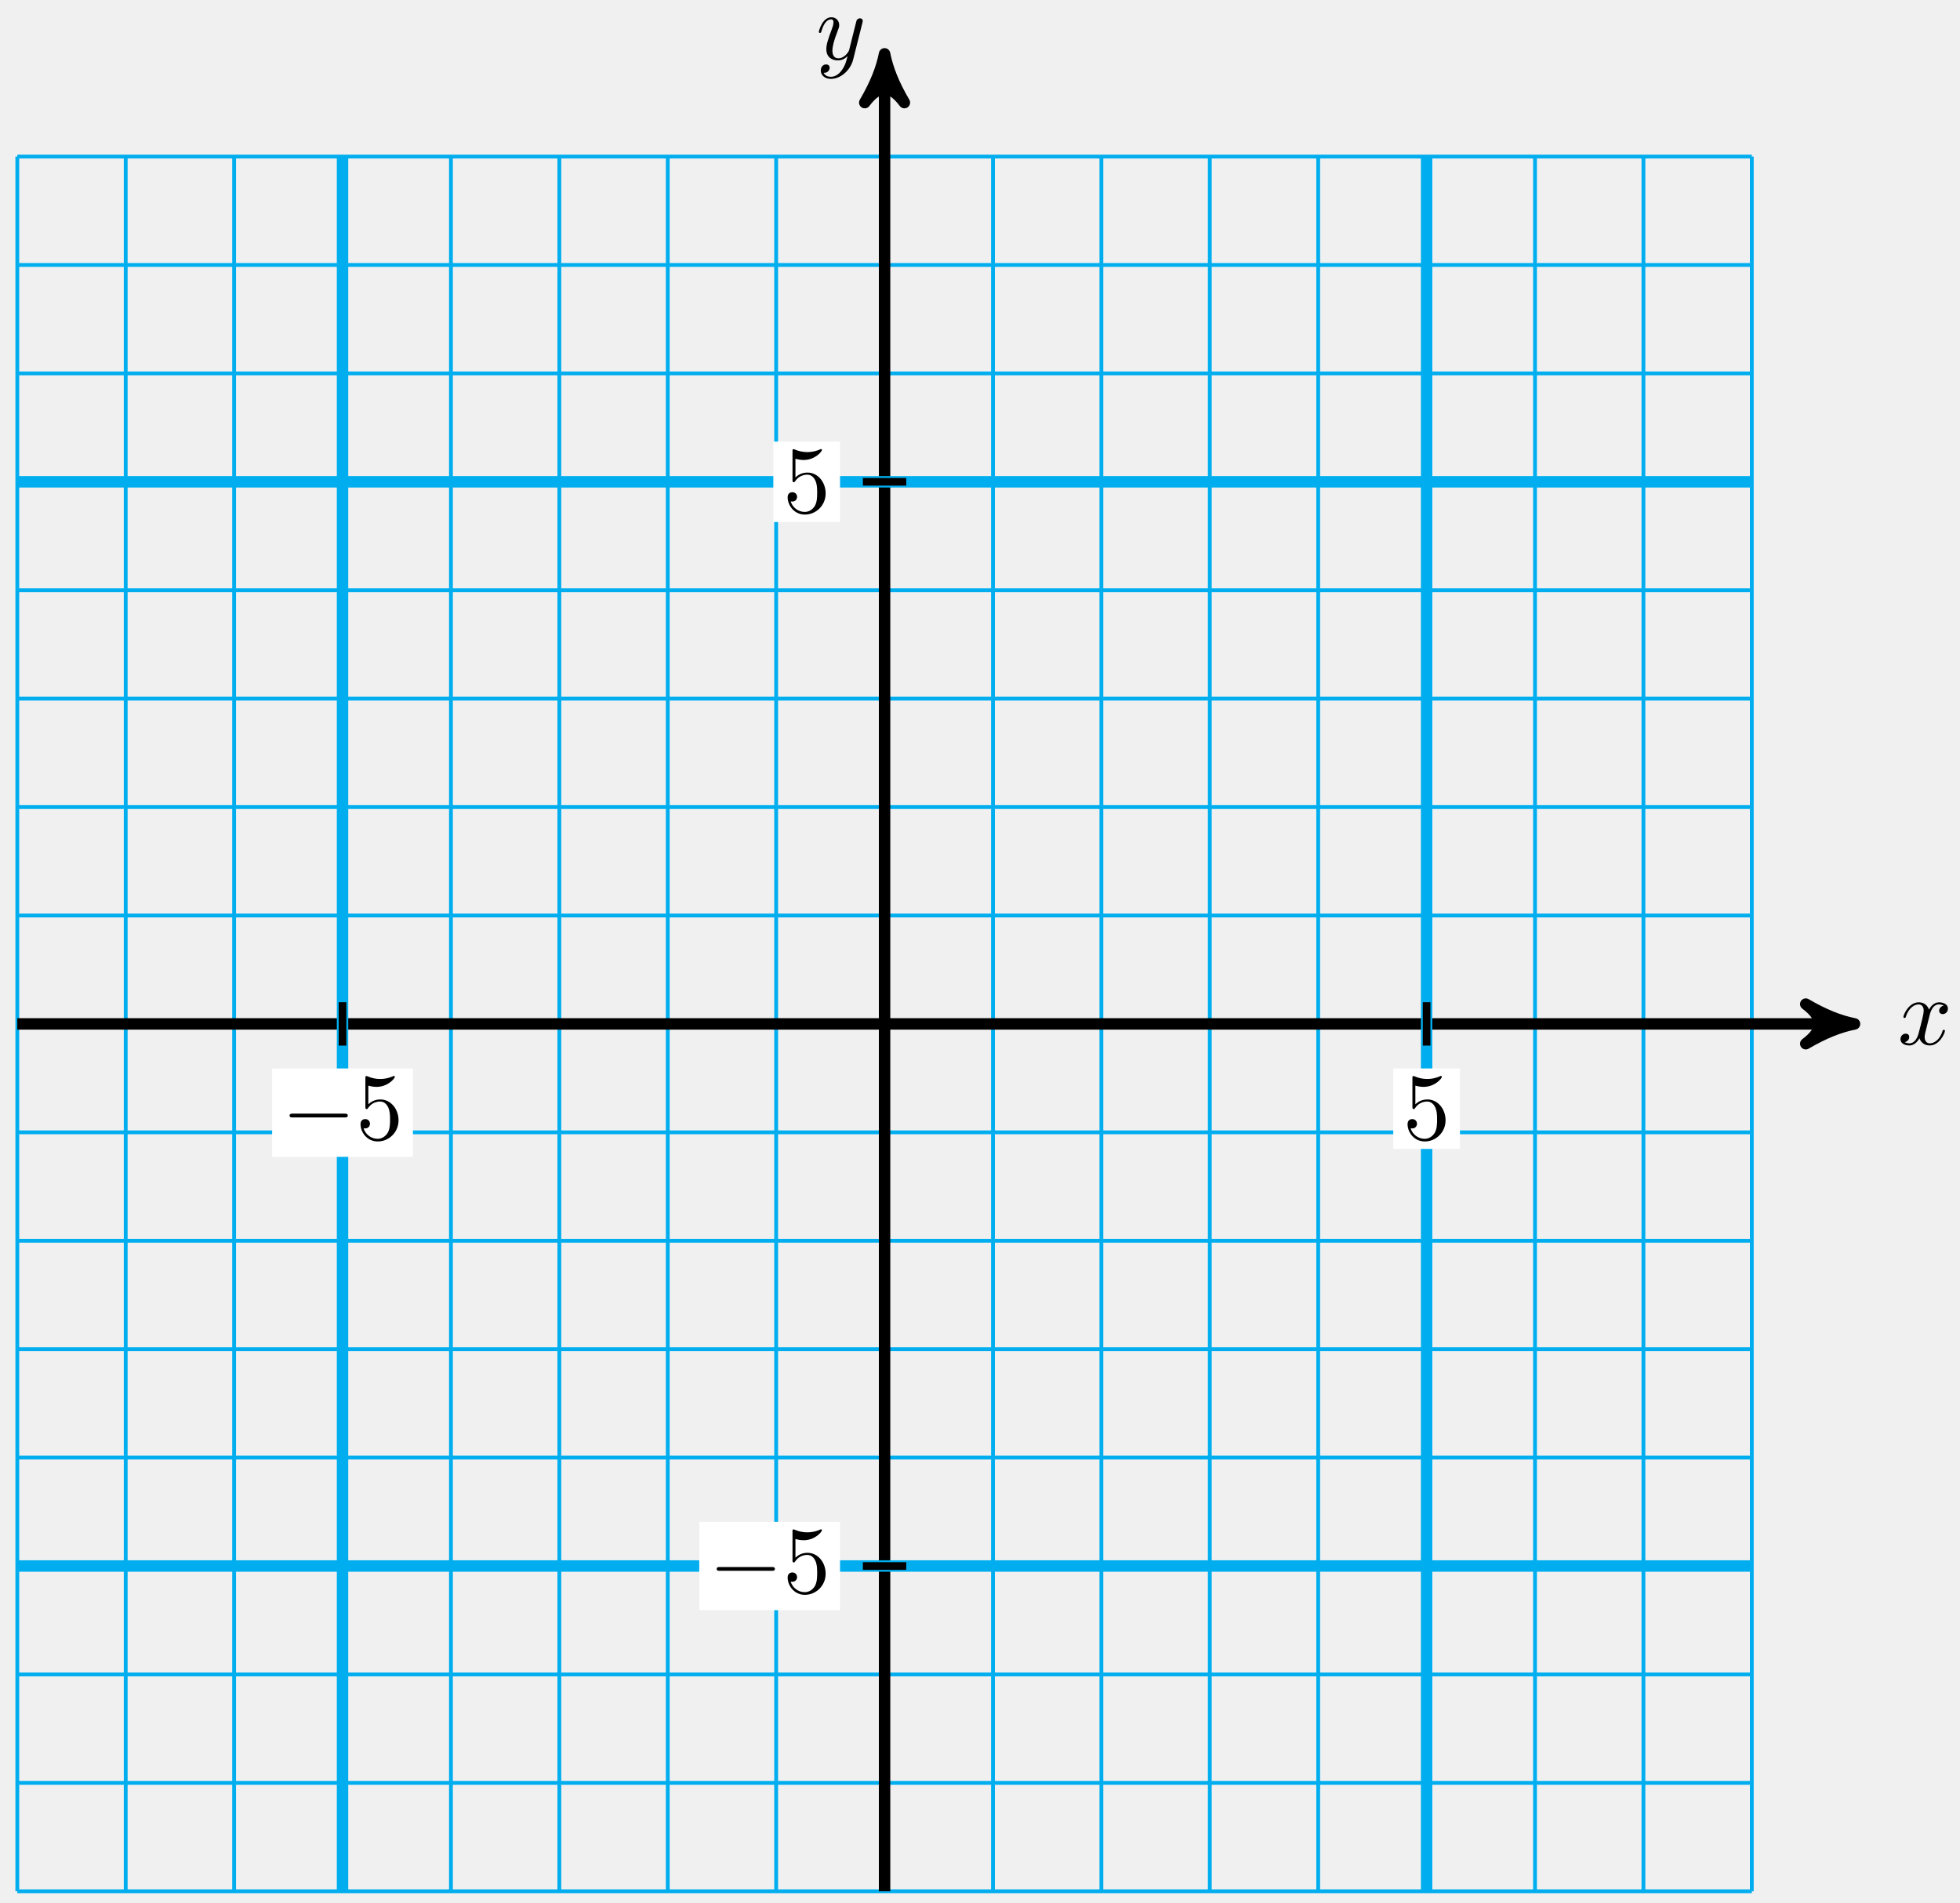
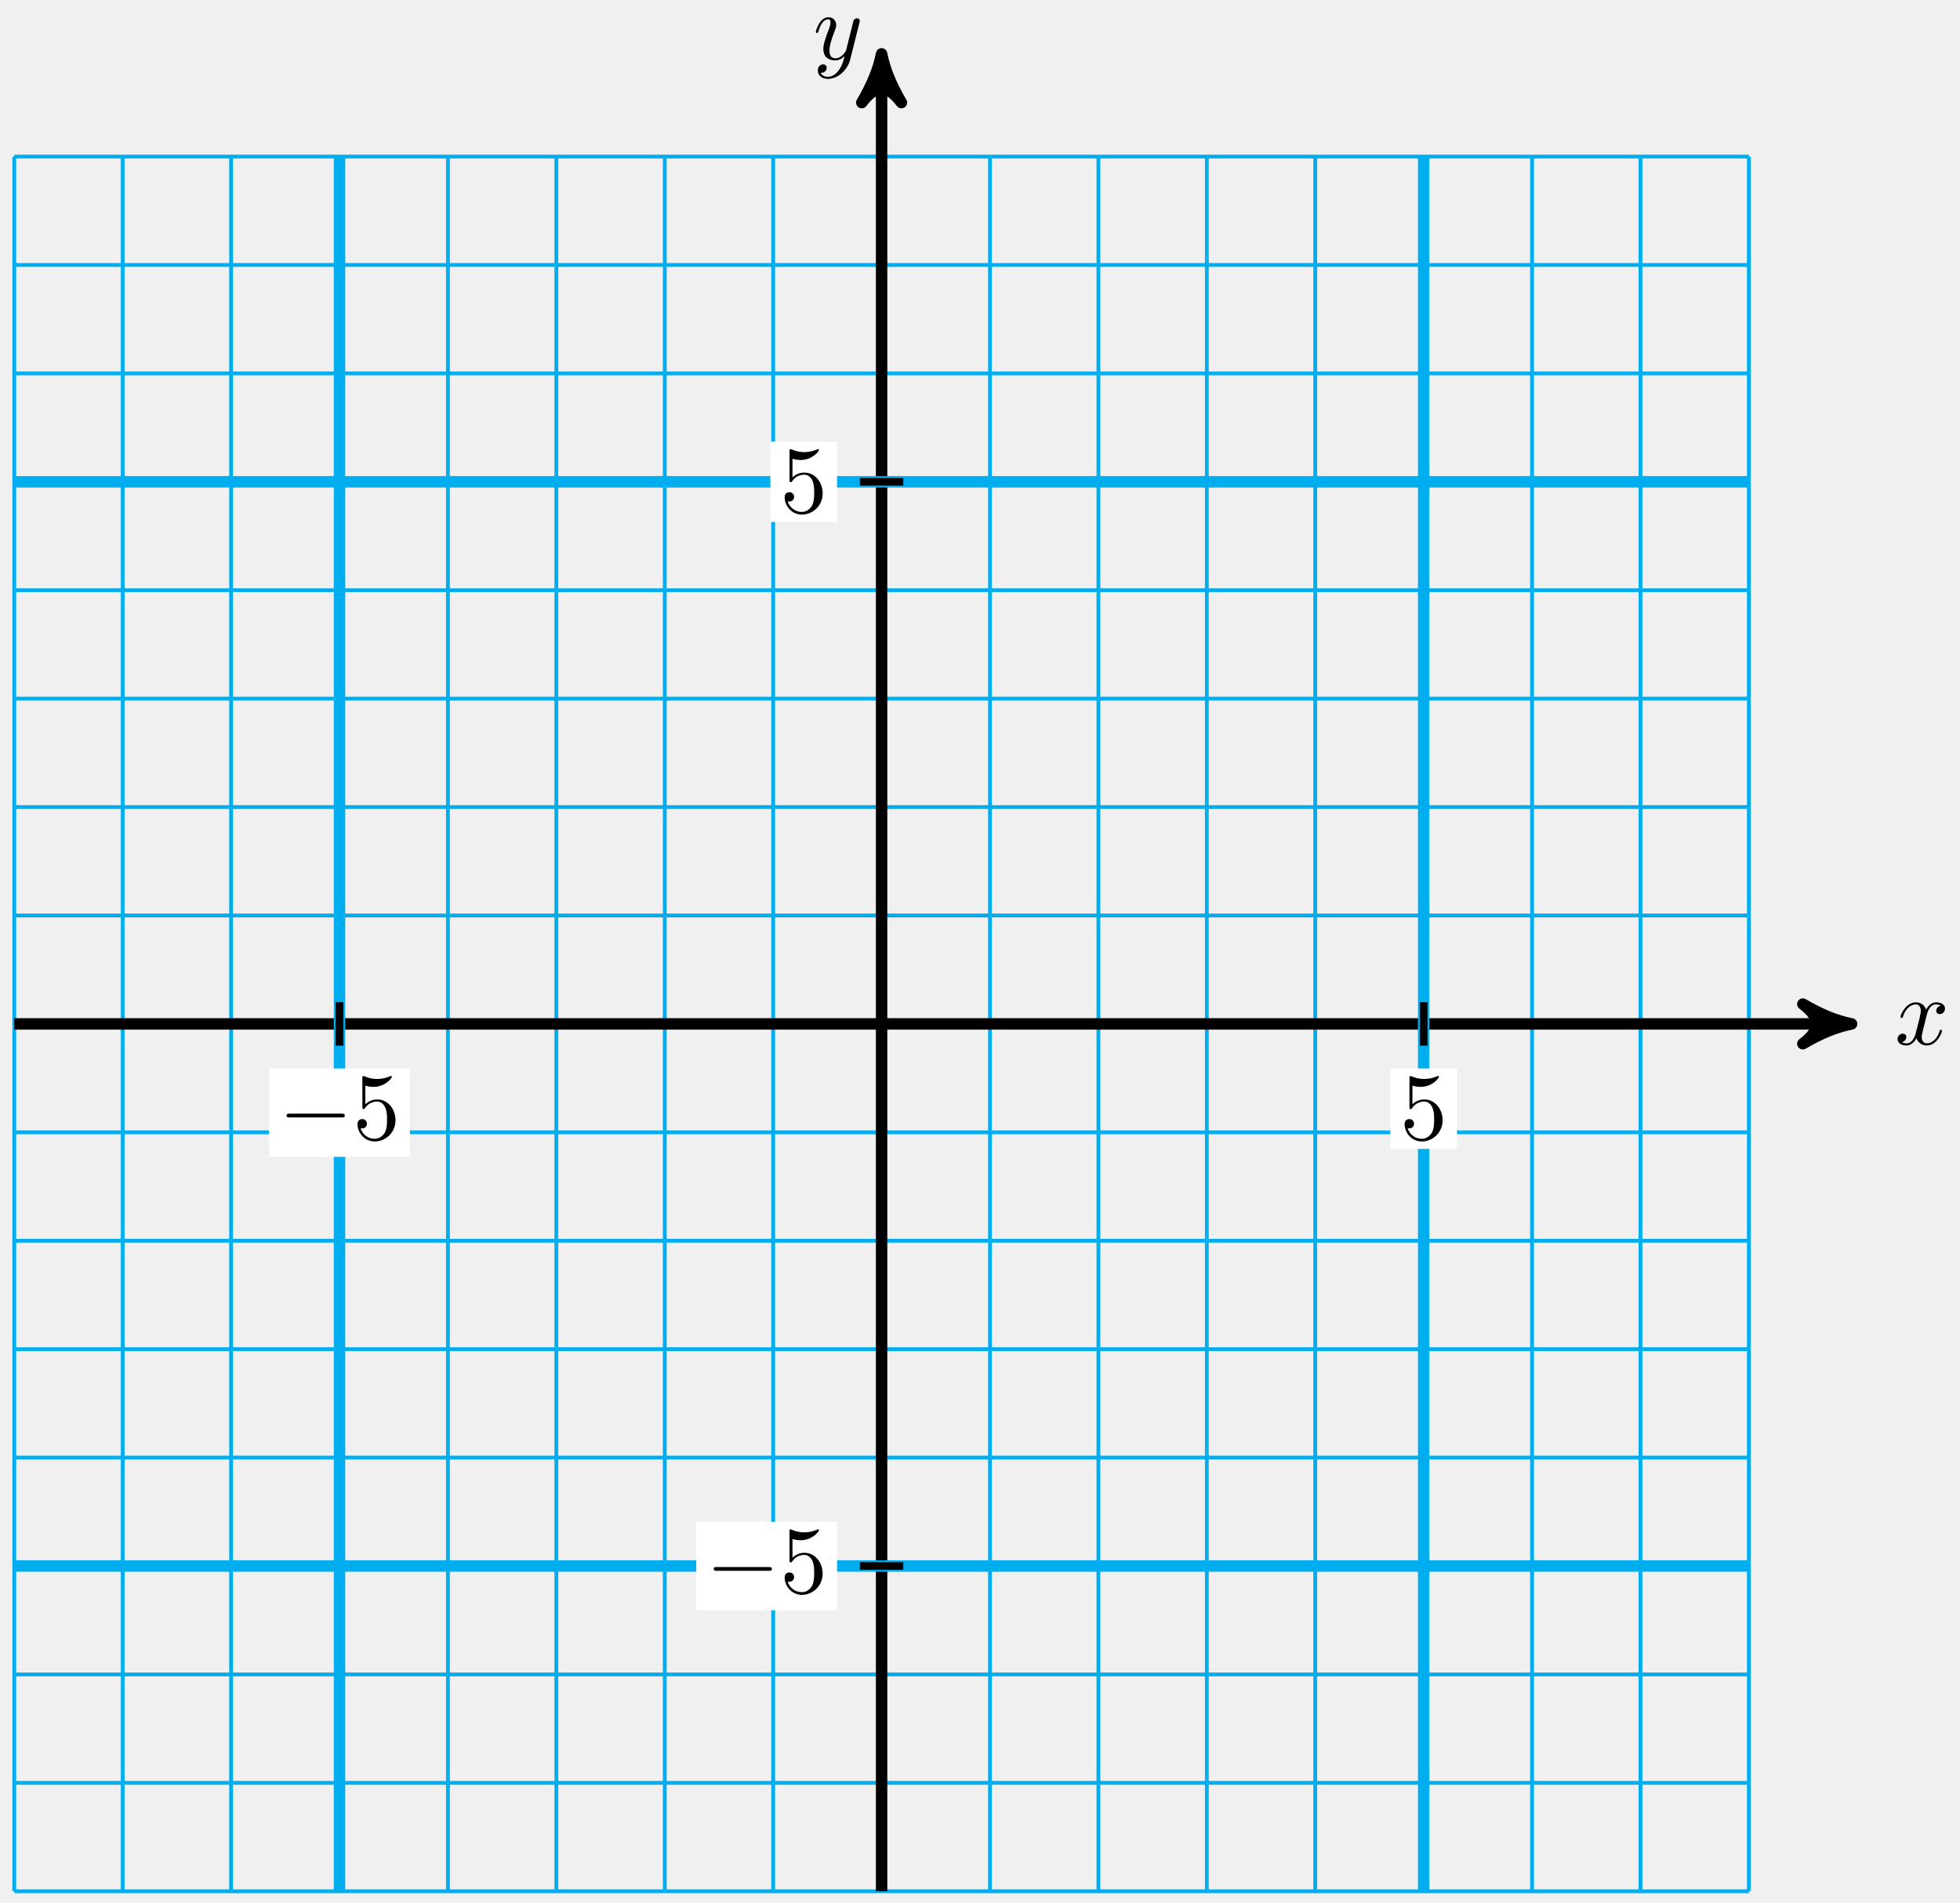
<svg xmlns="http://www.w3.org/2000/svg" xmlns:xlink="http://www.w3.org/1999/xlink" version="1.1" width="205" height="199" viewBox="0 0 205 199">
  <defs>
    <path id="font_1_1" d="M.334 .302C.34 .328 .363 .42 .433 .42 .438 .42 .462 .42 .483 .407 .455 .402 .435 .377 .435 .353 .435 .337 .446 .318 .473 .318 .495 .318 .527 .336 .527 .376 .527 .428 .468 .442 .434 .442 .376 .442 .341 .389 .329 .366 .304 .432 .25 .442 .221 .442 .117 .442 .06 .313 .06 .288 .06 .278 .07 .278 .072 .278 .08 .278 .083 .28 .085 .289 .119 .395 .185 .42 .219 .42 .238 .42 .273 .411 .273 .353 .273 .322 .256 .255 .219 .115 .203 .053 .168 .011 .124 .011 .118 .011 .095 .011 .074 .024 .099 .029 .121 .05 .121 .078 .121 .105 .099 .113 .084 .113 .054 .113 .029 .087 .029 .055 .029 .009 .079-.011 .123-.011 .189-.011 .225 .059 .228 .065 .24 .028 .276-.011 .336-.011 .439-.011 .496 .118 .496 .143 .496 .153 .487 .153 .484 .153 .475 .153 .473 .149 .471 .142 .438 .035 .37 .011 .338 .011 .299 .011 .283 .043 .283 .077 .283 .099 .289 .121 .3 .165L.334 .302Z" />
    <path id="font_1_2" d="M.486 .381C.49 .395 .49 .397 .49 .404 .49 .422 .476 .431 .461 .431 .451 .431 .435 .425 .426 .41 .424 .405 .416 .374 .412 .356 .405 .33 .398 .303 .392 .276L.347 .096C.343 .081 .3 .011 .234 .011 .183 .011 .172 .055 .172 .092 .172 .138 .189 .2 .223 .288 .239 .329 .243 .34 .243 .36 .243 .405 .211 .442 .161 .442 .066 .442 .029 .297 .029 .288 .029 .278 .039 .278 .041 .278 .051 .278 .052 .28 .057 .296 .084 .39 .124 .42 .158 .42 .166 .42 .183 .42 .183 .388 .183 .363 .173 .337 .166 .318 .126 .212 .108 .155 .108 .108 .108 .019 .171-.011 .23-.011 .269-.011 .303 .006 .331 .034 .318-.018 .306-.067 .266-.12 .24-.154 .202-.183 .156-.183 .142-.183 .097-.18 .08-.141 .096-.141 .109-.141 .123-.129 .133-.12 .143-.107 .143-.088 .143-.057 .116-.053 .106-.053 .083-.053 .05-.069 .05-.118 .05-.168 .094-.205 .156-.205 .259-.205 .362-.114 .39-.001L.486 .381Z" />
    <path id="font_2_1" d="M.659 .23C.676 .23 .694 .23 .694 .25 .694 .27 .676 .27 .659 .27H.118C.101 .27 .083 .27 .083 .25 .083 .23 .101 .23 .118 .23H.659Z" />
    <path id="font_3_1" d="M.449 .2C.449 .319 .367 .419 .259 .419 .211 .419 .168 .403 .132 .368V.564C.152 .558 .185 .551 .217 .551 .34 .551 .41 .642 .41 .655 .41 .661 .407 .666 .4 .666 .399 .666 .397 .666 .392 .663 .372 .654 .323 .634 .256 .634 .216 .634 .17 .641 .123 .662 .115 .665 .113 .665 .111 .665 .101 .665 .101 .657 .101 .641V.344C.101 .326 .101 .318 .115 .318 .122 .318 .124 .321 .128 .327 .139 .343 .176 .397 .257 .397 .309 .397 .334 .351 .342 .333 .358 .296 .36 .257 .36 .207 .36 .172 .36 .112 .336 .07 .312 .031 .275 .006 .229 .006 .156 .006 .099 .058 .082 .117 .085 .116 .088 .115 .099 .115 .132 .115 .149 .14 .149 .164 .149 .188 .132 .213 .099 .213 .085 .213 .05 .206 .05 .16 .05 .074 .119-.022 .231-.022 .347-.022 .449 .073 .449 .2Z" />
  </defs>
-   <path transform="matrix(1,0,0,-1,92.519,107.079)" stroke-width=".399" stroke-linecap="butt" stroke-miterlimit="10" stroke-linejoin="miter" fill="none" stroke="#00aeef" d="M-90.708-90.708H90.708M-90.708-79.37H90.708M-90.708-68.031H90.708M-90.708-56.693H90.708M-90.708-45.354H90.708M-90.708-34.016H90.708M-90.708-22.677H90.708M-90.708-11.339H90.708M-90.708 0H90.708M-90.708 11.339H90.708M-90.708 22.677H90.708M-90.708 34.016H90.708M-90.708 45.354H90.708M-90.708 56.693H90.708M-90.708 68.031H90.708M-90.708 79.37H90.708M-90.708 90.704H90.708M-90.708-90.708V90.708M-79.37-90.708V90.708M-68.031-90.708V90.708M-56.693-90.708V90.708M-45.354-90.708V90.708M-34.016-90.708V90.708M-22.677-90.708V90.708M-11.339-90.708V90.708M0-90.708V90.708M11.339-90.708V90.708M22.677-90.708V90.708M34.016-90.708V90.708M45.354-90.708V90.708M56.693-90.708V90.708M68.031-90.708V90.708M79.37-90.708V90.708M90.704-90.708V90.708M90.708 90.708" />
-   <path transform="matrix(1,0,0,-1,92.519,107.079)" stroke-width="1.196" stroke-linecap="butt" stroke-miterlimit="10" stroke-linejoin="miter" fill="none" stroke="#000000" d="M-90.708 0H100.174" />
-   <path transform="matrix(1,0,0,-1,192.6929,107.079)" d="M1.275 0C-.319 .319-1.913 .956-3.826 2.072-1.913 .638-1.913-.638-3.826-2.072-1.913-.956-.319-.319 1.275 0Z" />
-   <path transform="matrix(1,0,0,-1,192.6929,107.079)" stroke-width="1.196" stroke-linecap="butt" stroke-linejoin="round" fill="none" stroke="#000000" d="M1.275 0C-.319 .319-1.913 .956-3.826 2.072-1.913 .638-1.913-.638-3.826-2.072-1.913-.956-.319-.319 1.275 0Z" />
-   <use data-text="x" xlink:href="#font_1_1" transform="matrix(9.9626,0,0,-9.9626,198.484,109.224)" />
-   <path transform="matrix(1,0,0,-1,92.519,107.079)" stroke-width="1.196" stroke-linecap="butt" stroke-miterlimit="10" stroke-linejoin="miter" fill="none" stroke="#000000" d="M0-90.708V100.174" />
-   <path transform="matrix(0,-1,-1,-0,92.519,6.905052)" d="M1.275 0C-.319 .319-1.913 .956-3.826 2.072-1.913 .638-1.913-.638-3.826-2.072-1.913-.956-.319-.319 1.275 0Z" />
-   <path transform="matrix(0,-1,-1,-0,92.519,6.905052)" stroke-width="1.196" stroke-linecap="butt" stroke-linejoin="round" fill="none" stroke="#000000" d="M1.275 0C-.319 .319-1.913 .956-3.826 2.072-1.913 .638-1.913-.638-3.826-2.072-1.913-.956-.319-.319 1.275 0Z" />
-   <use data-text="y" xlink:href="#font_1_2" transform="matrix(9.9626,0,0,-9.9626,85.351,6.208)" />
-   <path transform="matrix(1,0,0,-1,92.519,107.079)" stroke-width="1.196" stroke-linecap="butt" stroke-miterlimit="10" stroke-linejoin="miter" fill="none" stroke="#00aeef" d="M-56.693-90.708V90.708" />
-   <path transform="matrix(1,0,0,-1,92.519,107.079)" stroke-width="1.196" stroke-linecap="butt" stroke-miterlimit="10" stroke-linejoin="miter" fill="none" stroke="#00aeef" d="M-90.708-56.693H90.708" />
-   <path transform="matrix(1,0,0,-1,92.519,107.079)" stroke-width=".797" stroke-linecap="butt" stroke-miterlimit="10" stroke-linejoin="miter" fill="none" stroke="#000000" d="M-56.693 2.268V-2.268" />
-   <path transform="matrix(1,0,0,-1,92.519,107.079)" d="M-64.054-13.902H-49.331V-4.659H-64.054Z" fill="#ffffff" />
-   <use data-text="−" xlink:href="#font_2_1" transform="matrix(9.9626,0,0,-9.9626,29.461,119.154)" />
-   <use data-text="5" xlink:href="#font_3_1" transform="matrix(9.9626,0,0,-9.9626,37.20999,119.154)" />
-   <path transform="matrix(1,0,0,-1,92.519,107.079)" stroke-width=".797" stroke-linecap="butt" stroke-miterlimit="10" stroke-linejoin="miter" fill="none" stroke="#000000" d="M2.268-56.693H-2.268" />
-   <path transform="matrix(1,0,0,-1,92.519,107.079)" d="M-19.381-61.314H-4.659V-52.071H-19.381Z" fill="#ffffff" />
-   <use data-text="−" xlink:href="#font_2_1" transform="matrix(9.9626,0,0,-9.9626,74.134,166.567)" />
-   <use data-text="5" xlink:href="#font_3_1" transform="matrix(9.9626,0,0,-9.9626,81.88299,166.567)" />
-   <path transform="matrix(1,0,0,-1,92.519,107.079)" stroke-width="1.196" stroke-linecap="butt" stroke-miterlimit="10" stroke-linejoin="miter" fill="none" stroke="#00aeef" d="M56.693-90.708V90.708" />
-   <path transform="matrix(1,0,0,-1,92.519,107.079)" stroke-width="1.196" stroke-linecap="butt" stroke-miterlimit="10" stroke-linejoin="miter" fill="none" stroke="#00aeef" d="M-90.708 56.693H90.708" />
-   <path transform="matrix(1,0,0,-1,92.519,107.079)" stroke-width=".797" stroke-linecap="butt" stroke-miterlimit="10" stroke-linejoin="miter" fill="none" stroke="#000000" d="M56.693 2.268V-2.268" />
-   <path transform="matrix(1,0,0,-1,92.519,107.079)" d="M53.206-13.072H60.18V-4.659H53.206Z" fill="#ffffff" />
-   <use data-text="5" xlink:href="#font_3_1" transform="matrix(9.9626,0,0,-9.9626,146.721,119.154)" />
-   <path transform="matrix(1,0,0,-1,92.519,107.079)" stroke-width=".797" stroke-linecap="butt" stroke-miterlimit="10" stroke-linejoin="miter" fill="none" stroke="#000000" d="M2.268 56.693H-2.268" />
-   <path transform="matrix(1,0,0,-1,92.519,107.079)" d="M-11.633 52.486H-4.659V60.899H-11.633Z" fill="#ffffff" />
-   <use data-text="5" xlink:href="#font_3_1" transform="matrix(9.9626,0,0,-9.9626,81.883,53.596)" />
+   <path transform="matrix(1.00006,0,0,-1,92.20745,107.079)" stroke-width=".399" stroke-linecap="butt" stroke-miterlimit="10" stroke-linejoin="miter" fill="none" stroke="#00aeef" d="M-90.708-90.708H90.708M-90.708-79.37H90.708M-90.708-68.031H90.708M-90.708-56.693H90.708M-90.708-45.354H90.708M-90.708-34.016H90.708M-90.708-22.677H90.708M-90.708-11.339H90.708M-90.708 0H90.708M-90.708 11.339H90.708M-90.708 22.677H90.708M-90.708 34.016H90.708M-90.708 45.354H90.708M-90.708 56.693H90.708M-90.708 68.031H90.708M-90.708 79.37H90.708M-90.708 90.704H90.708M-90.708-90.708V90.708M-79.37-90.708V90.708M-68.031-90.708V90.708M-56.693-90.708V90.708M-45.354-90.708V90.708M-34.016-90.708V90.708M-22.677-90.708V90.708M-11.339-90.708V90.708M0-90.708V90.708M11.339-90.708V90.708M22.677-90.708V90.708M34.016-90.708V90.708M45.354-90.708V90.708M56.693-90.708V90.708M68.031-90.708V90.708M79.37-90.708V90.708M90.704-90.708V90.708M90.708 90.708" />
+   <path transform="matrix(1.00006,0,0,-1,92.20745,107.079)" stroke-width="1.196" stroke-linecap="butt" stroke-miterlimit="10" stroke-linejoin="miter" fill="none" stroke="#000000" d="M-90.708 0H100.174" />
+   <path transform="matrix(1.00006,0,0,-1,192.3874,107.079)" d="M1.275 0C-.319 .319-1.913 .956-3.826 2.072-1.913 .638-1.913-.638-3.826-2.072-1.913-.956-.319-.319 1.275 0Z" />
+   <path transform="matrix(1.00006,0,0,-1,192.3874,107.079)" stroke-width="1.196" stroke-linecap="butt" stroke-linejoin="round" fill="none" stroke="#000000" d="M1.275 0C-.319 .319-1.913 .956-3.826 2.072-1.913 .638-1.913-.638-3.826-2.072-1.913-.956-.319-.319 1.275 0Z" />
+   <use data-text="x" xlink:href="#font_1_1" transform="matrix(9.963197,0,0,-9.9626,198.1788,109.224)" />
+   <path transform="matrix(1.00006,0,0,-1,92.20745,107.079)" stroke-width="1.196" stroke-linecap="butt" stroke-miterlimit="10" stroke-linejoin="miter" fill="none" stroke="#000000" d="M0-90.708V100.174" />
+   <path transform="matrix(0,-1,-1.00006,-0,92.20745,6.905052)" d="M1.275 0C-.319 .319-1.913 .956-3.826 2.072-1.913 .638-1.913-.638-3.826-2.072-1.913-.956-.319-.319 1.275 0Z" />
+   <path transform="matrix(0,-1,-1.00006,-0,92.20745,6.905052)" stroke-width="1.196" stroke-linecap="butt" stroke-linejoin="round" fill="none" stroke="#000000" d="M1.275 0C-.319 .319-1.913 .956-3.826 2.072-1.913 .638-1.913-.638-3.826-2.072-1.913-.956-.319-.319 1.275 0Z" />
+   <use data-text="y" xlink:href="#font_1_2" transform="matrix(9.963197,0,0,-9.9626,85.03903,6.208)" />
+   <path transform="matrix(1.00006,0,0,-1,92.20745,107.079)" stroke-width="1.196" stroke-linecap="butt" stroke-miterlimit="10" stroke-linejoin="miter" fill="none" stroke="#00aeef" d="M-56.693-90.708V90.708" />
+   <path transform="matrix(1.00006,0,0,-1,92.20745,107.079)" stroke-width="1.196" stroke-linecap="butt" stroke-miterlimit="10" stroke-linejoin="miter" fill="none" stroke="#00aeef" d="M-90.708-56.693H90.708" />
+   <path transform="matrix(1.00006,0,0,-1,92.20745,107.079)" stroke-width=".797" stroke-linecap="butt" stroke-miterlimit="10" stroke-linejoin="miter" fill="none" stroke="#000000" d="M-56.693 2.268V-2.268" />
+   <path transform="matrix(1.00006,0,0,-1,92.20745,107.079)" d="M-64.054-13.902H-49.331V-4.659H-64.054Z" fill="#ffffff" />
+   <use data-text="−" xlink:href="#font_2_1" transform="matrix(9.963197,0,0,-9.9626,29.14568,119.154)" />
+   <use data-text="5" xlink:href="#font_3_1" transform="matrix(9.963197,0,0,-9.9626,36.89414,119.154)" />
+   <path transform="matrix(1.00006,0,0,-1,92.20745,107.079)" stroke-width=".797" stroke-linecap="butt" stroke-miterlimit="10" stroke-linejoin="miter" fill="none" stroke="#000000" d="M2.268-56.693H-2.268" />
+   <path transform="matrix(1.00006,0,0,-1,92.20745,107.079)" d="M-19.381-61.314H-4.659V-52.071H-19.381Z" fill="#ffffff" />
+   <use data-text="−" xlink:href="#font_2_1" transform="matrix(9.963197,0,0,-9.9626,73.82135,166.567)" />
+   <use data-text="5" xlink:href="#font_3_1" transform="matrix(9.963197,0,0,-9.9626,81.56981,166.567)" />
+   <path transform="matrix(1.00006,0,0,-1,92.20745,107.079)" stroke-width="1.196" stroke-linecap="butt" stroke-miterlimit="10" stroke-linejoin="miter" fill="none" stroke="#00aeef" d="M56.693-90.708V90.708" />
+   <path transform="matrix(1.00006,0,0,-1,92.20745,107.079)" stroke-width="1.196" stroke-linecap="butt" stroke-miterlimit="10" stroke-linejoin="miter" fill="none" stroke="#00aeef" d="M-90.708 56.693H90.708" />
+   <path transform="matrix(1.00006,0,0,-1,92.20745,107.079)" stroke-width=".797" stroke-linecap="butt" stroke-miterlimit="10" stroke-linejoin="miter" fill="none" stroke="#000000" d="M56.693 2.268V-2.268" />
+   <path transform="matrix(1.00006,0,0,-1,92.20745,107.079)" d="M53.206-13.072H60.18V-4.659H53.206Z" fill="#ffffff" />
+   <use data-text="5" xlink:href="#font_3_1" transform="matrix(9.963197,0,0,-9.9626,146.4127,119.154)" />
+   <path transform="matrix(1.00006,0,0,-1,92.20745,107.079)" stroke-width=".797" stroke-linecap="butt" stroke-miterlimit="10" stroke-linejoin="miter" fill="none" stroke="#000000" d="M2.268 56.693H-2.268" />
+   <path transform="matrix(1.00006,0,0,-1,92.20745,107.079)" d="M-11.633 52.486H-4.659V60.899H-11.633Z" fill="#ffffff" />
+   <use data-text="5" xlink:href="#font_3_1" transform="matrix(9.963197,0,0,-9.9626,81.57082,53.596)" />
</svg>
